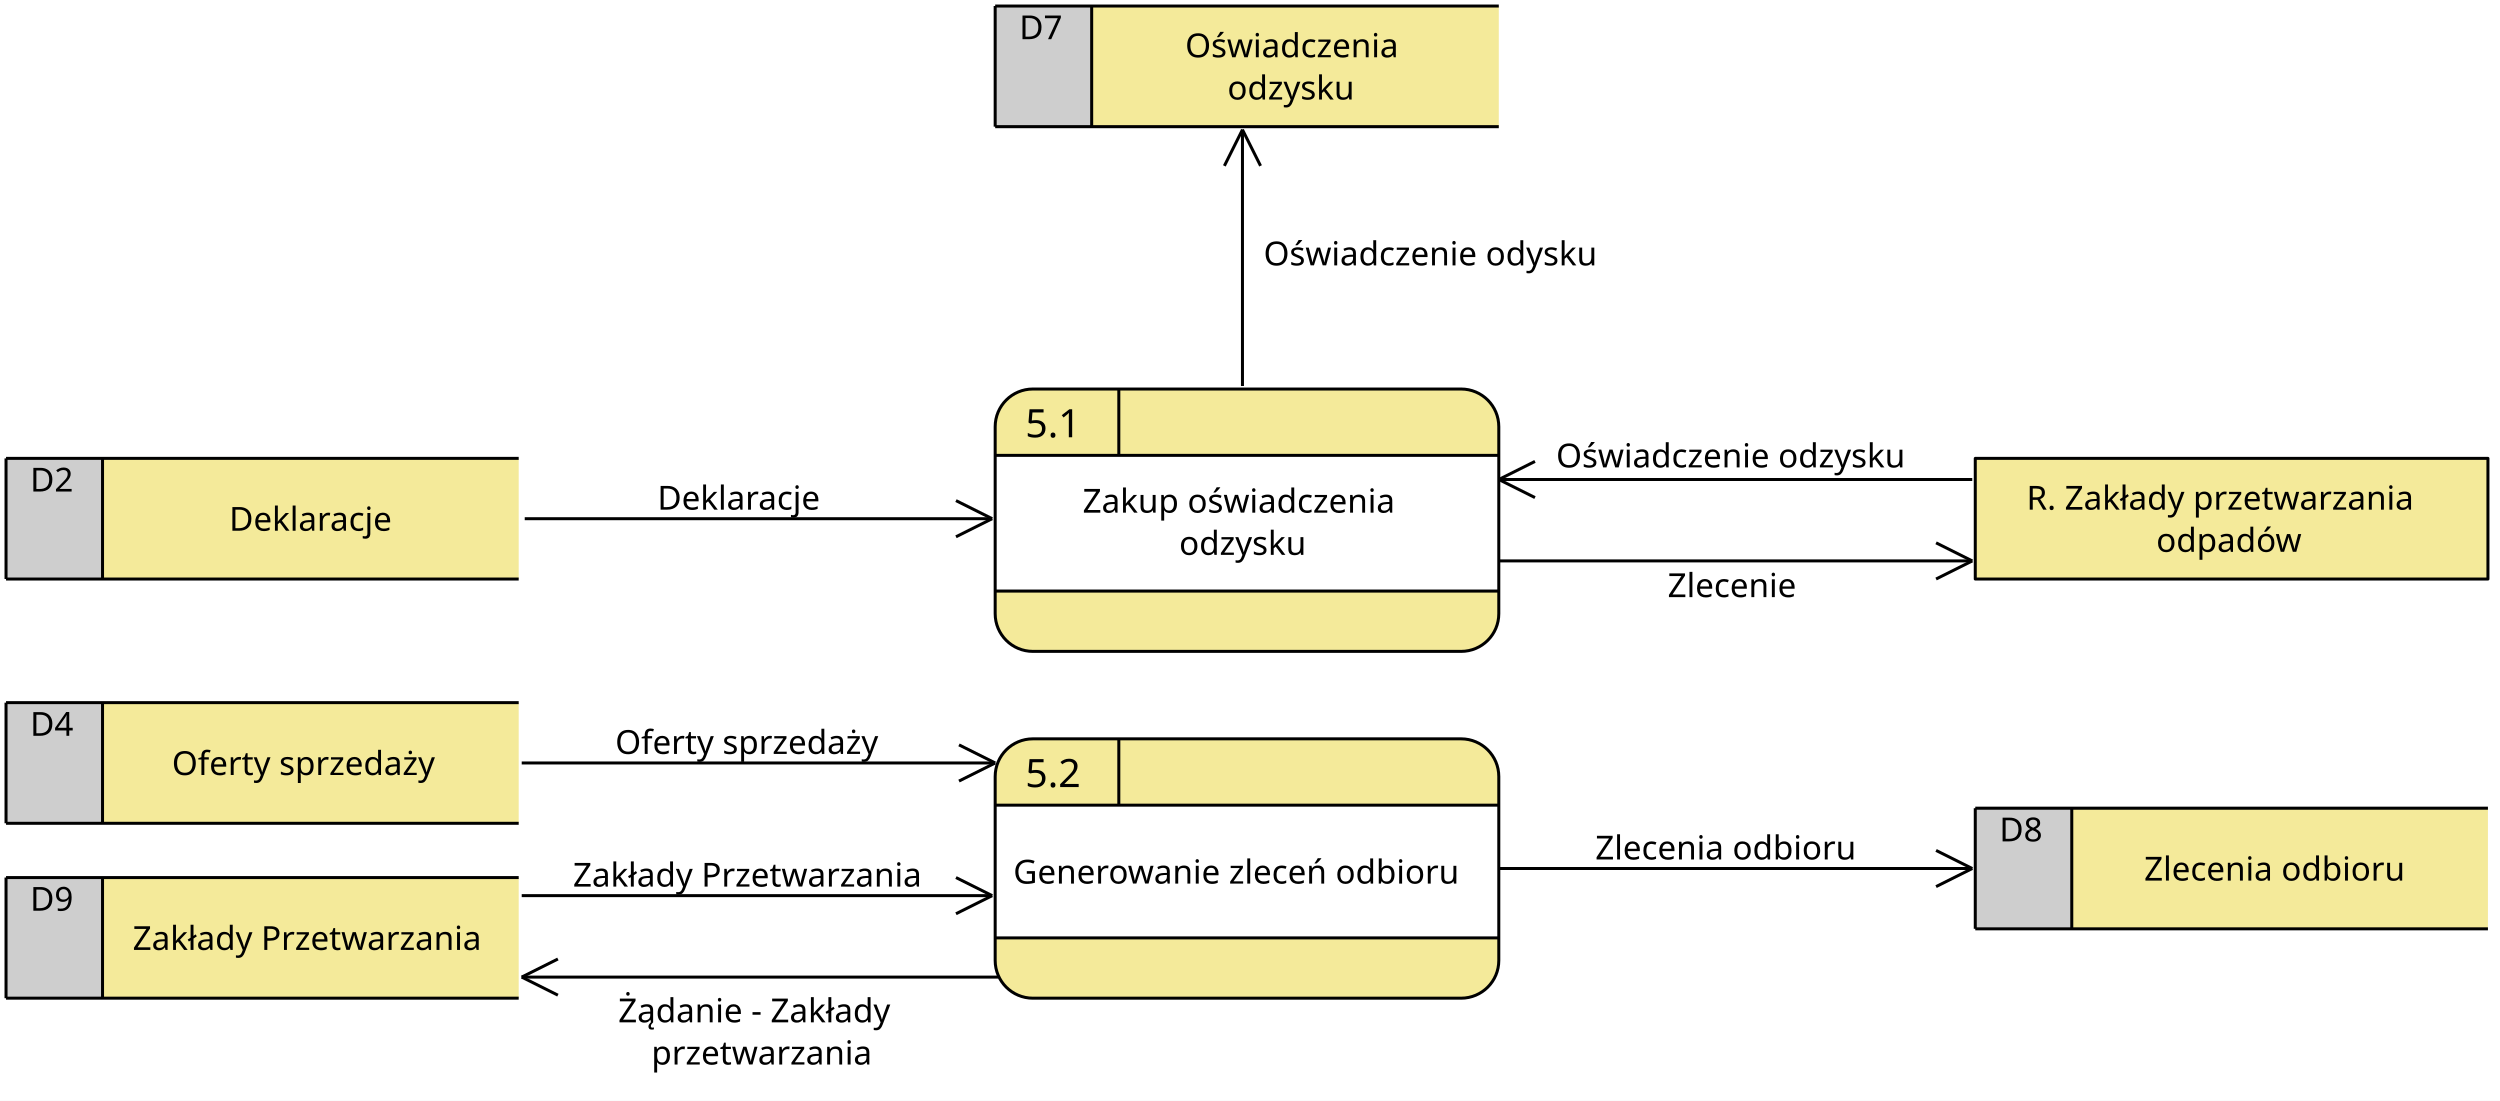
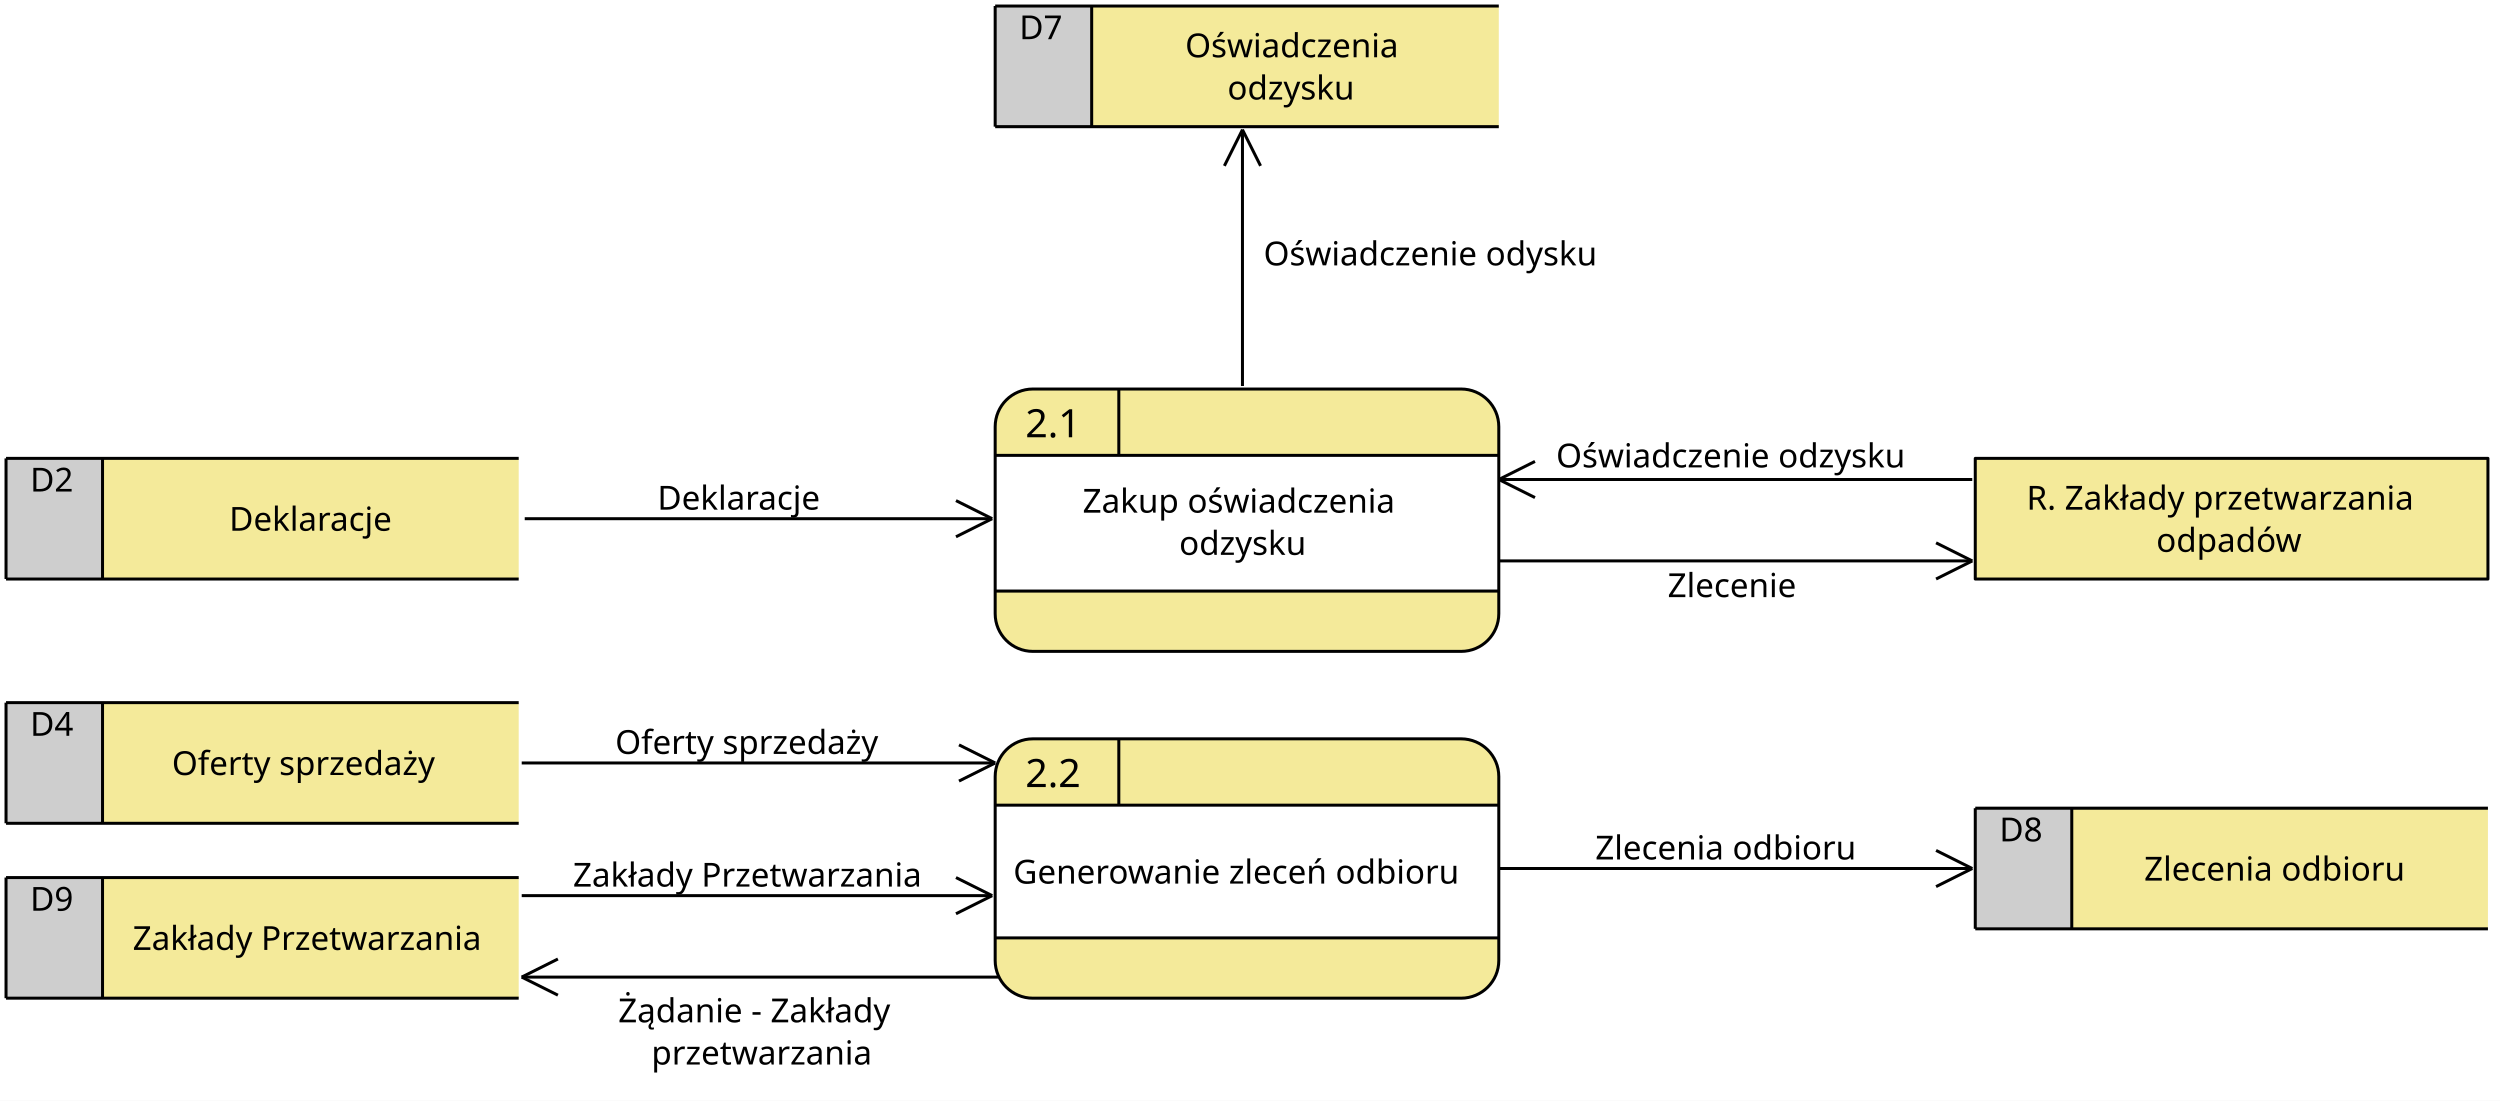
<svg xmlns="http://www.w3.org/2000/svg" fill-opacity="0" color-rendering="auto" color-interpolation="auto" text-rendering="auto" stroke="rgb(0,0,0)" stroke-linecap="square" width="829" stroke-miterlimit="10" shape-rendering="auto" stroke-opacity="0" fill="rgb(0,0,0)" stroke-dasharray="none" font-weight="normal" stroke-width="1" height="365" font-family="'Dialog'" font-style="normal" stroke-linejoin="miter" font-size="12" stroke-dashoffset="0" image-rendering="auto" id="svg2" version="1.1">
  <defs id="genericDefs">
    <defs id="defs1">
      <clipPath id="clipPath1" clipPathUnits="userSpaceOnUse">
        <path id="path9" d="M-7 -7 L178 -7 L178 98 L-7 98 L-7 -7 Z" />
      </clipPath>
      <clipPath id="clipPath2" clipPathUnits="userSpaceOnUse">
        <path id="path12" d="M0 0 L167 0 L167 45 L0 45 L0 0 Z" />
      </clipPath>
      <clipPath id="clipPath3" clipPathUnits="userSpaceOnUse">
        <path id="path15" d="M0 0 L126 0 L126 22 L0 22 L0 0 Z" />
      </clipPath>
      <clipPath id="clipPath4" clipPathUnits="userSpaceOnUse">
        <path id="path18" d="M0 0 L41 0 L41 22 L0 22 L0 0 Z" />
      </clipPath>
      <clipPath id="clipPath5" clipPathUnits="userSpaceOnUse">
        <path id="path21" d="M-7 -7 L181 -7 L181 51 L-7 51 L-7 -7 Z" />
      </clipPath>
      <clipPath id="clipPath6" clipPathUnits="userSpaceOnUse">
        <path id="path24" d="M0 0 L170 0 L170 40 L0 40 L0 0 Z" />
      </clipPath>
      <clipPath id="clipPath7" clipPathUnits="userSpaceOnUse">
        <path id="path27" d="M0 0 L138 0 L138 40 L0 40 L0 0 Z" />
      </clipPath>
      <clipPath id="clipPath8" clipPathUnits="userSpaceOnUse">
        <path id="path30" d="M0 0 L32 0 L32 40 L0 40 L0 0 Z" />
      </clipPath>
      <clipPath id="clipPath9" clipPathUnits="userSpaceOnUse">
        <path id="path33" d="M-7 -7 L178 -7 L178 51 L-7 51 L-7 -7 Z" />
      </clipPath>
      <clipPath id="clipPath10" clipPathUnits="userSpaceOnUse">
        <path id="path36" d="M0 0 L135 0 L135 40 L0 40 L0 0 Z" />
      </clipPath>
      <clipPath id="clipPath11" clipPathUnits="userSpaceOnUse">
        <path id="path39" d="M-7 -7 L178 -7 L178 97 L-7 97 L-7 -7 Z" />
      </clipPath>
      <clipPath id="clipPath12" clipPathUnits="userSpaceOnUse">
        <path id="path42" d="M0 0 L167 0 L167 44 L0 44 L0 0 Z" />
      </clipPath>
      <clipPath id="clipPath13" clipPathUnits="userSpaceOnUse">
        <path id="path45" d="M0 0 L261 0 L261 104 L0 104 L0 0 Z" />
      </clipPath>
      <clipPath id="clipPath14" clipPathUnits="userSpaceOnUse">
-         <path id="path48" d="M0 0 L104 0 L104 189 L0 189 L0 0 Z" />
+         <path id="path48" d="M0 0 L260 0 L260 104 L0 104 L0 0 Z" />
      </clipPath>
      <clipPath id="clipPath15" clipPathUnits="userSpaceOnUse">
-         <path id="path51" d="M0 0 L259 0 L259 104 L0 104 L0 0 Z" />
+         <path id="path51" d="M0 0 L262 0 L262 104 L0 104 L0 0 Z" />
      </clipPath>
      <clipPath id="clipPath16" clipPathUnits="userSpaceOnUse">
-         <path id="path54" d="M0 0 L260 0 L260 104 L0 104 L0 0 Z" />
+         <path id="path54" d="M0 0 L104 0 L104 189 L0 189 L0 0 Z" />
      </clipPath>
      <clipPath id="clipPath17" clipPathUnits="userSpaceOnUse">
-         <path id="path57" d="M0 0 L262 0 L262 104 L0 104 L0 0 Z" />
+         <path id="path57" d="M0 0 L259 0 L259 104 L0 104 L0 0 Z" />
      </clipPath>
      <clipPath id="clipPath18" clipPathUnits="userSpaceOnUse">
-         <path id="path60" d="M-110 -14 L220 -14 L220 28 L-110 28 L-110 -14 Z" />
+         <path id="path60" d="M-76 -14 L152 -14 L152 28 L-76 28 L-76 -14 Z" />
      </clipPath>
      <clipPath id="clipPath19" clipPathUnits="userSpaceOnUse">
-         <path id="path63" d="M-153 -38 L306 -38 L306 76 L-153 76 L-153 -38 Z" />
+         <path id="path63" d="M-130 -15 L260 -15 L260 30 L-130 30 L-130 -15 Z" />
      </clipPath>
      <clipPath id="clipPath20" clipPathUnits="userSpaceOnUse">
-         <path id="path66" d="M-140 -14 L280 -14 L280 28 L-140 28 L-140 -14 Z" />
+         <path id="path66" d="M-132 -15 L264 -15 L264 30 L-132 30 L-132 -15 Z" />
      </clipPath>
      <clipPath id="clipPath21" clipPathUnits="userSpaceOnUse">
-         <path id="path69" d="M-112 -14 L224 -14 L224 28 L-112 28 L-112 -14 Z" />
+         <path id="path69" d="M-64 -14 L128 -14 L128 28 L-64 28 L-64 -14 Z" />
      </clipPath>
      <clipPath id="clipPath22" clipPathUnits="userSpaceOnUse">
-         <path id="path72" d="M-76 -14 L152 -14 L152 28 L-76 28 L-76 -14 Z" />
+         <path id="path72" d="M-110 -14 L220 -14 L220 28 L-110 28 L-110 -14 Z" />
      </clipPath>
      <clipPath id="clipPath23" clipPathUnits="userSpaceOnUse">
-         <path id="path75" d="M-130 -15 L260 -15 L260 30 L-130 30 L-130 -15 Z" />
+         <path id="path75" d="M-153 -38 L306 -38 L306 76 L-153 76 L-153 -38 Z" />
      </clipPath>
      <clipPath id="clipPath24" clipPathUnits="userSpaceOnUse">
-         <path id="path78" d="M-132 -15 L264 -15 L264 30 L-132 30 L-132 -15 Z" />
+         <path id="path78" d="M-140 -14 L280 -14 L280 28 L-140 28 L-140 -14 Z" />
      </clipPath>
      <clipPath id="clipPath25" clipPathUnits="userSpaceOnUse">
-         <path id="path81" d="M-64 -14 L128 -14 L128 28 L-64 28 L-64 -14 Z" />
+         <path id="path81" d="M-112 -14 L224 -14 L224 28 L-112 28 L-112 -14 Z" />
      </clipPath>
    </defs>
  </defs>
  <g style="fill:#ffffff;fill-opacity:1;stroke:#ffffff;stroke-opacity:1;text-rendering:geometricPrecision" id="g83">
    <rect style="stroke:none" id="rect85" y="0" height="365" width="829" x="0" />
  </g>
  <g style="font-size:11px;font-family:sans-serif;fill:#f4ea9a;fill-opacity:1;stroke:#f4ea9a;stroke-opacity:1;text-rendering:geometricPrecision" id="g87" transform="translate(330,129)" font-size="11">
    <rect style="stroke:none" id="rect89" height="87" ry="12.5" rx="12.5" width="167" clip-path="url(#clipPath1)" y="0" x="0" />
    <rect style="fill:#ffffff;stroke:none" id="rect91" height="45" width="167" clip-path="url(#clipPath1)" y="22" x="0" />
  </g>
  <g style="font-size:11px;font-family:sans-serif;fill:#000000;fill-opacity:1;stroke:#000000;stroke-linecap:butt;stroke-linejoin:round;stroke-miterlimit:0;stroke-opacity:1;text-rendering:geometricPrecision" id="g93" stroke-miterlimit="0" transform="translate(330,129)" font-size="11">
    <rect style="fill:none" id="rect95" height="87" ry="12.5" rx="12.5" width="167" clip-path="url(#clipPath1)" y="0" x="0" />
    <line style="fill:none" id="line97" y1="0" x2="41" clip-path="url(#clipPath1)" x1="41" y2="22" />
    <line style="fill:none" id="line99" y1="22" x2="167" clip-path="url(#clipPath1)" x1="0" y2="22" />
    <line style="fill:none" id="line101" y1="67" x2="167" clip-path="url(#clipPath1)" x1="0" y2="67" />
  </g>
  <g style="font-size:11px;font-family:sans-serif;fill:#000000;fill-opacity:1;stroke:#000000;stroke-opacity:1;text-rendering:geometricPrecision" id="g103" transform="translate(330,151)" font-size="11">
    <text style="stroke:none" id="text105" clip-path="url(#clipPath2)" y="19" xml:space="preserve" x="29">Zakup oświadczenia</text>
    <text style="stroke:none" id="text107" clip-path="url(#clipPath2)" y="33" xml:space="preserve" x="61">odzysku</text>
  </g>
  <g style="font-size:13px;font-family:'Lucida Grande';fill:#000000;fill-opacity:1;stroke:#000000;stroke-opacity:1;text-rendering:geometricPrecision" id="g109" transform="translate(330,129)" font-size="13">
-     <text style="stroke:none" id="text111" clip-path="url(#clipPath4)" y="16" xml:space="preserve" x="10">5.1</text>
+     <text style="stroke:none" id="text111" clip-path="url(#clipPath4)" y="16" xml:space="preserve" x="10">2.1</text>
  </g>
  <g style="font-size:11px;font-family:sans-serif;fill:#f4ea9a;fill-opacity:1;stroke:#f4ea9a;stroke-opacity:1;text-rendering:geometricPrecision" id="g113" transform="translate(655,152)" font-size="11">
    <rect style="stroke:none" id="rect115" clip-path="url(#clipPath5)" y="0" height="40" width="170" x="0" />
  </g>
  <g style="font-size:11px;font-family:sans-serif;fill:#000000;fill-opacity:1;stroke:#000000;stroke-linecap:butt;stroke-linejoin:round;stroke-miterlimit:0;stroke-opacity:1;text-rendering:geometricPrecision" id="g117" stroke-miterlimit="0" transform="translate(655,152)" font-size="11">
    <rect style="fill:none" id="rect119" clip-path="url(#clipPath5)" y="0" height="40" width="170" x="0" />
  </g>
  <g style="font-size:11px;font-family:sans-serif;fill:#000000;fill-opacity:1;stroke:#000000;stroke-opacity:1;text-rendering:geometricPrecision" id="g121" transform="translate(655,152)" font-size="11">
    <text style="stroke:none" id="text123" clip-path="url(#clipPath6)" y="17" xml:space="preserve" x="17">R. Zakłady przetwarzania</text>
    <text style="stroke:none" id="text125" clip-path="url(#clipPath6)" y="31" xml:space="preserve" x="60">odpadów</text>
  </g>
  <g style="font-size:11px;font-family:sans-serif;fill:#f4ea9a;fill-opacity:1;stroke:#f4ea9a;stroke-opacity:1;text-rendering:geometricPrecision" id="g127" transform="translate(2,152)" font-size="11">
    <rect style="stroke:none" id="rect129" clip-path="url(#clipPath5)" y="0" height="40" width="138" x="32" />
    <rect style="fill:#cecece;stroke:none" id="rect131" height="40" width="32" clip-path="url(#clipPath5)" y="0" x="0" />
  </g>
  <g style="font-size:11px;font-family:sans-serif;fill:#000000;fill-opacity:1;stroke:#000000;stroke-linecap:butt;stroke-linejoin:round;stroke-miterlimit:0;stroke-opacity:1;text-rendering:geometricPrecision" id="g133" stroke-miterlimit="0" transform="translate(2,152)" font-size="11">
    <line style="fill:none" id="line135" y1="0" x2="170" clip-path="url(#clipPath5)" x1="0" y2="0" />
    <line style="fill:none" id="line137" y1="0" x2="0" clip-path="url(#clipPath5)" x1="0" y2="40" />
    <line style="fill:none" id="line139" y1="40" x2="170" clip-path="url(#clipPath5)" x1="0" y2="40" />
    <line style="fill:none" id="line141" y1="0" x2="32" clip-path="url(#clipPath5)" x1="32" y2="40" />
  </g>
  <g style="font-size:11px;font-family:sans-serif;fill:#000000;fill-opacity:1;stroke:#000000;stroke-opacity:1;text-rendering:geometricPrecision" id="g143" transform="translate(34,152)" font-size="11">
    <text style="stroke:none" id="text145" clip-path="url(#clipPath7)" y="24" xml:space="preserve" x="42">Deklaracje</text>
  </g>
  <g style="font-size:11px;font-family:sans-serif;fill:#000000;fill-opacity:1;stroke:#000000;stroke-opacity:1;text-rendering:geometricPrecision" id="g147" transform="translate(2,152)" font-size="11">
    <text style="stroke:none" id="text149" clip-path="url(#clipPath8)" y="11" xml:space="preserve" x="8">D2</text>
  </g>
  <g style="font-size:11px;font-family:sans-serif;fill:#f4ea9a;fill-opacity:1;stroke:#f4ea9a;stroke-opacity:1;text-rendering:geometricPrecision" id="g151" transform="translate(330,2)" font-size="11">
    <rect style="stroke:none" id="rect153" clip-path="url(#clipPath9)" y="0" height="40" width="135" x="32" />
    <rect style="fill:#cecece;stroke:none" id="rect155" height="40" width="32" clip-path="url(#clipPath9)" y="0" x="0" />
  </g>
  <g style="font-size:11px;font-family:sans-serif;fill:#000000;fill-opacity:1;stroke:#000000;stroke-linecap:butt;stroke-linejoin:round;stroke-miterlimit:0;stroke-opacity:1;text-rendering:geometricPrecision" id="g157" stroke-miterlimit="0" transform="translate(330,2)" font-size="11">
    <line style="fill:none" id="line159" y1="0" x2="167" clip-path="url(#clipPath9)" x1="0" y2="0" />
    <line style="fill:none" id="line161" y1="0" x2="0" clip-path="url(#clipPath9)" x1="0" y2="40" />
    <line style="fill:none" id="line163" y1="40" x2="167" clip-path="url(#clipPath9)" x1="0" y2="40" />
    <line style="fill:none" id="line165" y1="0" x2="32" clip-path="url(#clipPath9)" x1="32" y2="40" />
  </g>
  <g style="font-size:11px;font-family:sans-serif;fill:#000000;fill-opacity:1;stroke:#000000;stroke-opacity:1;text-rendering:geometricPrecision" id="g167" transform="translate(362,2)" font-size="11">
    <text style="stroke:none" id="text169" clip-path="url(#clipPath10)" y="17" xml:space="preserve" x="31">Oświadczenia</text>
    <text style="stroke:none" id="text171" clip-path="url(#clipPath10)" y="31" xml:space="preserve" x="45">odzysku</text>
  </g>
  <g style="font-size:11px;font-family:sans-serif;fill:#000000;fill-opacity:1;stroke:#000000;stroke-opacity:1;text-rendering:geometricPrecision" id="g173" transform="translate(330,2)" font-size="11">
    <text style="stroke:none" id="text175" clip-path="url(#clipPath8)" y="11" xml:space="preserve" x="8">D7</text>
  </g>
  <g style="font-size:11px;font-family:sans-serif;fill:#f4ea9a;fill-opacity:1;stroke:#f4ea9a;stroke-opacity:1;text-rendering:geometricPrecision" id="g177" transform="translate(2,233)" font-size="11">
    <rect style="stroke:none" id="rect179" clip-path="url(#clipPath5)" y="0" height="40" width="138" x="32" />
    <rect style="fill:#cecece;stroke:none" id="rect181" height="40" width="32" clip-path="url(#clipPath5)" y="0" x="0" />
  </g>
  <g style="font-size:11px;font-family:sans-serif;fill:#000000;fill-opacity:1;stroke:#000000;stroke-linecap:butt;stroke-linejoin:round;stroke-miterlimit:0;stroke-opacity:1;text-rendering:geometricPrecision" id="g183" stroke-miterlimit="0" transform="translate(2,233)" font-size="11">
    <line style="fill:none" id="line185" y1="0" x2="170" clip-path="url(#clipPath5)" x1="0" y2="0" />
    <line style="fill:none" id="line187" y1="0" x2="0" clip-path="url(#clipPath5)" x1="0" y2="40" />
    <line style="fill:none" id="line189" y1="40" x2="170" clip-path="url(#clipPath5)" x1="0" y2="40" />
    <line style="fill:none" id="line191" y1="0" x2="32" clip-path="url(#clipPath5)" x1="32" y2="40" />
  </g>
  <g style="font-size:11px;font-family:sans-serif;fill:#000000;fill-opacity:1;stroke:#000000;stroke-opacity:1;text-rendering:geometricPrecision" id="g193" transform="translate(34,233)" font-size="11">
    <text style="stroke:none" id="text195" clip-path="url(#clipPath7)" y="24" xml:space="preserve" x="23">Oferty sprzedaży</text>
  </g>
  <g style="font-size:11px;font-family:sans-serif;fill:#000000;fill-opacity:1;stroke:#000000;stroke-opacity:1;text-rendering:geometricPrecision" id="g197" transform="translate(2,233)" font-size="11">
    <text style="stroke:none" id="text199" clip-path="url(#clipPath8)" y="11" xml:space="preserve" x="8">D4</text>
  </g>
  <g style="font-size:11px;font-family:sans-serif;fill:#f4ea9a;fill-opacity:1;stroke:#f4ea9a;stroke-opacity:1;text-rendering:geometricPrecision" id="g201" transform="translate(655,268)" font-size="11">
    <rect style="stroke:none" id="rect203" clip-path="url(#clipPath5)" y="0" height="40" width="138" x="32" />
    <rect style="fill:#cecece;stroke:none" id="rect205" height="40" width="32" clip-path="url(#clipPath5)" y="0" x="0" />
  </g>
  <g style="font-size:11px;font-family:sans-serif;fill:#000000;fill-opacity:1;stroke:#000000;stroke-linecap:butt;stroke-linejoin:round;stroke-miterlimit:0;stroke-opacity:1;text-rendering:geometricPrecision" id="g207" stroke-miterlimit="0" transform="translate(655,268)" font-size="11">
    <line style="fill:none" id="line209" y1="0" x2="170" clip-path="url(#clipPath5)" x1="0" y2="0" />
    <line style="fill:none" id="line211" y1="0" x2="0" clip-path="url(#clipPath5)" x1="0" y2="40" />
    <line style="fill:none" id="line213" y1="40" x2="170" clip-path="url(#clipPath5)" x1="0" y2="40" />
    <line style="fill:none" id="line215" y1="0" x2="32" clip-path="url(#clipPath5)" x1="32" y2="40" />
  </g>
  <g style="font-size:11px;font-family:sans-serif;fill:#000000;fill-opacity:1;stroke:#000000;stroke-opacity:1;text-rendering:geometricPrecision" id="g217" transform="translate(687,268)" font-size="11">
    <text style="stroke:none" id="text219" clip-path="url(#clipPath7)" y="24" xml:space="preserve" x="24">Zlecenia odbioru</text>
  </g>
  <g style="font-size:11px;font-family:sans-serif;fill:#000000;fill-opacity:1;stroke:#000000;stroke-opacity:1;text-rendering:geometricPrecision" id="g221" transform="translate(655,268)" font-size="11">
    <text style="stroke:none" id="text223" clip-path="url(#clipPath8)" y="11" xml:space="preserve" x="8">D8</text>
  </g>
  <g style="font-size:11px;font-family:sans-serif;fill:#f4ea9a;fill-opacity:1;stroke:#f4ea9a;stroke-opacity:1;text-rendering:geometricPrecision" id="g225" transform="translate(330,245)" font-size="11">
    <rect style="stroke:none" id="rect227" height="86" ry="12.5" rx="12.5" width="167" clip-path="url(#clipPath11)" y="0" x="0" />
    <rect style="fill:#ffffff;stroke:none" id="rect229" height="44" width="167" clip-path="url(#clipPath11)" y="22" x="0" />
  </g>
  <g style="font-size:11px;font-family:sans-serif;fill:#000000;fill-opacity:1;stroke:#000000;stroke-linecap:butt;stroke-linejoin:round;stroke-miterlimit:0;stroke-opacity:1;text-rendering:geometricPrecision" id="g231" stroke-miterlimit="0" transform="translate(330,245)" font-size="11">
    <rect style="fill:none" id="rect233" height="86" ry="12.5" rx="12.5" width="167" clip-path="url(#clipPath11)" y="0" x="0" />
    <line style="fill:none" id="line235" y1="0" x2="41" clip-path="url(#clipPath11)" x1="41" y2="22" />
    <line style="fill:none" id="line237" y1="22" x2="167" clip-path="url(#clipPath11)" x1="0" y2="22" />
    <line style="fill:none" id="line239" y1="66" x2="167" clip-path="url(#clipPath11)" x1="0" y2="66" />
  </g>
  <g style="font-size:11px;font-family:sans-serif;fill:#000000;fill-opacity:1;stroke:#000000;stroke-opacity:1;text-rendering:geometricPrecision" id="g241" transform="translate(330,267)" font-size="11">
    <text style="stroke:none" id="text243" clip-path="url(#clipPath12)" y="26" xml:space="preserve" x="6">Generowanie zleceń odbioru</text>
  </g>
  <g style="font-size:13px;font-family:'Lucida Grande';fill:#000000;fill-opacity:1;stroke:#000000;stroke-opacity:1;text-rendering:geometricPrecision" id="g245" transform="translate(330,245)" font-size="13">
-     <text style="stroke:none" id="text247" clip-path="url(#clipPath4)" y="16" xml:space="preserve" x="10">5.2</text>
+     <text style="stroke:none" id="text247" clip-path="url(#clipPath4)" y="16" xml:space="preserve" x="10">2.2</text>
  </g>
  <g style="font-size:11px;font-family:sans-serif;fill:#f4ea9a;fill-opacity:1;stroke:#f4ea9a;stroke-opacity:1;text-rendering:geometricPrecision" id="g249" transform="translate(2,291)" font-size="11">
    <rect style="stroke:none" id="rect251" clip-path="url(#clipPath5)" y="0" height="40" width="138" x="32" />
    <rect style="fill:#cecece;stroke:none" id="rect253" height="40" width="32" clip-path="url(#clipPath5)" y="0" x="0" />
  </g>
  <g style="font-size:11px;font-family:sans-serif;fill:#000000;fill-opacity:1;stroke:#000000;stroke-linecap:butt;stroke-linejoin:round;stroke-miterlimit:0;stroke-opacity:1;text-rendering:geometricPrecision" id="g255" stroke-miterlimit="0" transform="translate(2,291)" font-size="11">
    <line style="fill:none" id="line257" y1="0" x2="170" clip-path="url(#clipPath5)" x1="0" y2="0" />
    <line style="fill:none" id="line259" y1="0" x2="0" clip-path="url(#clipPath5)" x1="0" y2="40" />
    <line style="fill:none" id="line261" y1="40" x2="170" clip-path="url(#clipPath5)" x1="0" y2="40" />
    <line style="fill:none" id="line263" y1="0" x2="32" clip-path="url(#clipPath5)" x1="32" y2="40" />
  </g>
  <g style="font-size:11px;font-family:sans-serif;fill:#000000;fill-opacity:1;stroke:#000000;stroke-opacity:1;text-rendering:geometricPrecision" id="g265" transform="translate(34,291)" font-size="11">
    <text style="stroke:none" id="text267" clip-path="url(#clipPath7)" y="24" xml:space="preserve" x="10">Zakłady Przetwarzania</text>
  </g>
  <g style="font-size:11px;font-family:sans-serif;fill:#000000;fill-opacity:1;stroke:#000000;stroke-opacity:1;text-rendering:geometricPrecision" id="g269" transform="translate(2,291)" font-size="11">
    <text style="stroke:none" id="text271" clip-path="url(#clipPath8)" y="11" xml:space="preserve" x="8">D9</text>
  </g>
-   <g style="font-size:11px;font-family:sans-serif;fill:#000000;fill-opacity:1;stroke:#000000;stroke-linecap:butt;stroke-linejoin:round;stroke-opacity:1;text-rendering:geometricPrecision" id="g273" transform="translate(447,136)" font-size="11">
+   <g style="font-size:11px;font-family:sans-serif;fill:#000000;fill-opacity:1;stroke:#000000;stroke-linecap:butt;stroke-linejoin:round;stroke-opacity:1;text-rendering:geometricPrecision" id="g273" transform="translate(123,203)" font-size="11">
    <line style="fill:none" id="line275" y1="50" x2="207" clip-path="url(#clipPath13)" x1="50" y2="50" />
    <line style="fill:none" id="line277" y1="50" x2="195" clip-path="url(#clipPath13)" x1="207" y2="44" />
    <line style="fill:none" id="line279" y1="50" x2="195" clip-path="url(#clipPath13)" x1="207" y2="56" />
  </g>
-   <g style="font-size:11px;font-family:sans-serif;fill:#000000;fill-opacity:1;stroke:#000000;stroke-linecap:butt;stroke-linejoin:round;stroke-opacity:1;text-rendering:geometricPrecision" id="g281" transform="translate(447,109)" font-size="11">
-     <line style="fill:none" id="line283" y1="50" x2="50" clip-path="url(#clipPath13)" x1="207" y2="50" />
-     <line style="fill:none" id="line285" y1="50" x2="62" clip-path="url(#clipPath13)" x1="50" y2="56" />
-     <line style="fill:none" id="line287" y1="50" x2="62" clip-path="url(#clipPath13)" x1="50" y2="44" />
-   </g>
-   <g style="font-size:11px;font-family:sans-serif;fill:#000000;fill-opacity:1;stroke:#000000;stroke-linecap:butt;stroke-linejoin:round;stroke-opacity:1;text-rendering:geometricPrecision" id="g289" transform="translate(362,-7)" font-size="11">
-     <line style="fill:none" id="line291" y1="135" x2="50" clip-path="url(#clipPath14)" x1="50" y2="50" />
-     <line style="fill:none" id="line293" y1="50" x2="44" clip-path="url(#clipPath14)" x1="50" y2="62" />
-     <line style="fill:none" id="line295" y1="50" x2="56" clip-path="url(#clipPath14)" x1="50" y2="62" />
-   </g>
-   <g style="font-size:11px;font-family:sans-serif;fill:#000000;fill-opacity:1;stroke:#000000;stroke-linecap:butt;stroke-linejoin:round;stroke-opacity:1;text-rendering:geometricPrecision" id="g297" transform="translate(124,122)" font-size="11">
-     <line style="fill:none" id="line299" y1="50" x2="205" clip-path="url(#clipPath15)" x1="50" y2="50" />
-     <line style="fill:none" id="line301" y1="50" x2="193" clip-path="url(#clipPath15)" x1="205" y2="44" />
-     <line style="fill:none" id="line303" y1="50" x2="193" clip-path="url(#clipPath15)" x1="205" y2="56" />
-   </g>
-   <g style="font-size:11px;font-family:sans-serif;fill:#000000;fill-opacity:1;stroke:#000000;stroke-linecap:butt;stroke-linejoin:round;stroke-opacity:1;text-rendering:geometricPrecision" id="g305" transform="translate(123,203)" font-size="11">
+   <g style="font-size:11px;font-family:sans-serif;fill:#000000;fill-opacity:1;stroke:#000000;stroke-linecap:butt;stroke-linejoin:round;stroke-opacity:1;text-rendering:geometricPrecision" id="g281" transform="translate(123,247)" font-size="11">
+     <line style="fill:none" id="line283" y1="50" x2="206" clip-path="url(#clipPath14)" x1="50" y2="50" />
+     <line style="fill:none" id="line285" y1="50" x2="194" clip-path="url(#clipPath14)" x1="206" y2="44" />
+     <line style="fill:none" id="line287" y1="50" x2="194" clip-path="url(#clipPath14)" x1="206" y2="56" />
+   </g>
+   <g style="font-size:11px;font-family:sans-serif;fill:#000000;fill-opacity:1;stroke:#000000;stroke-linecap:butt;stroke-linejoin:round;stroke-opacity:1;text-rendering:geometricPrecision" id="g289" transform="translate(123,274)" font-size="11">
+     <line style="fill:none" id="line291" y1="50" x2="50" clip-path="url(#clipPath15)" x1="208" y2="50" />
+     <line style="fill:none" id="line293" y1="50" x2="62" clip-path="url(#clipPath15)" x1="50" y2="56" />
+     <line style="fill:none" id="line295" y1="50" x2="62" clip-path="url(#clipPath15)" x1="50" y2="44" />
+   </g>
+   <g style="font-size:11px;font-family:sans-serif;fill:#000000;fill-opacity:1;stroke:#000000;stroke-linecap:butt;stroke-linejoin:round;stroke-opacity:1;text-rendering:geometricPrecision" id="g297" transform="translate(447,238)" font-size="11">
+     <line style="fill:none" id="line299" y1="50" x2="207" clip-path="url(#clipPath13)" x1="50" y2="50" />
+     <line style="fill:none" id="line301" y1="50" x2="195" clip-path="url(#clipPath13)" x1="207" y2="44" />
+     <line style="fill:none" id="line303" y1="50" x2="195" clip-path="url(#clipPath13)" x1="207" y2="56" />
+   </g>
+   <g style="font-size:11px;font-family:sans-serif;fill:#000000;fill-opacity:1;stroke:#000000;stroke-linecap:butt;stroke-linejoin:round;stroke-opacity:1;text-rendering:geometricPrecision" id="g305" transform="translate(447,136)" font-size="11">
    <line style="fill:none" id="line307" y1="50" x2="207" clip-path="url(#clipPath13)" x1="50" y2="50" />
    <line style="fill:none" id="line309" y1="50" x2="195" clip-path="url(#clipPath13)" x1="207" y2="44" />
    <line style="fill:none" id="line311" y1="50" x2="195" clip-path="url(#clipPath13)" x1="207" y2="56" />
  </g>
-   <g style="font-size:11px;font-family:sans-serif;fill:#000000;fill-opacity:1;stroke:#000000;stroke-linecap:butt;stroke-linejoin:round;stroke-opacity:1;text-rendering:geometricPrecision" id="g313" transform="translate(123,247)" font-size="11">
-     <line style="fill:none" id="line315" y1="50" x2="206" clip-path="url(#clipPath16)" x1="50" y2="50" />
-     <line style="fill:none" id="line317" y1="50" x2="194" clip-path="url(#clipPath16)" x1="206" y2="44" />
-     <line style="fill:none" id="line319" y1="50" x2="194" clip-path="url(#clipPath16)" x1="206" y2="56" />
-   </g>
-   <g style="font-size:11px;font-family:sans-serif;fill:#000000;fill-opacity:1;stroke:#000000;stroke-linecap:butt;stroke-linejoin:round;stroke-opacity:1;text-rendering:geometricPrecision" id="g321" transform="translate(123,274)" font-size="11">
-     <line style="fill:none" id="line323" y1="50" x2="50" clip-path="url(#clipPath17)" x1="208" y2="50" />
-     <line style="fill:none" id="line325" y1="50" x2="62" clip-path="url(#clipPath17)" x1="50" y2="56" />
-     <line style="fill:none" id="line327" y1="50" x2="62" clip-path="url(#clipPath17)" x1="50" y2="44" />
-   </g>
-   <g style="font-size:11px;font-family:sans-serif;fill:#000000;fill-opacity:1;stroke:#000000;stroke-linecap:butt;stroke-linejoin:round;stroke-opacity:1;text-rendering:geometricPrecision" id="g329" transform="translate(447,238)" font-size="11">
-     <line style="fill:none" id="line331" y1="50" x2="207" clip-path="url(#clipPath13)" x1="50" y2="50" />
-     <line style="fill:none" id="line333" y1="50" x2="195" clip-path="url(#clipPath13)" x1="207" y2="44" />
-     <line style="fill:none" id="line335" y1="50" x2="195" clip-path="url(#clipPath13)" x1="207" y2="56" />
-   </g>
-   <g style="font-size:11px;font-family:sans-serif;fill:#000000;fill-opacity:1;stroke:#000000;stroke-opacity:1;text-rendering:geometricPrecision" id="g337" transform="translate(520,274)" font-size="11">
-     <text style="stroke:none" id="text339" clip-path="url(#clipPath18)" y="11" xml:space="preserve" x="9">Zlecenia odbioru</text>
-   </g>
-   <g style="font-size:11px;font-family:sans-serif;fill:#000000;fill-opacity:1;stroke:#000000;stroke-opacity:1;text-rendering:geometricPrecision" id="g341" transform="translate(178,323)" font-size="11">
-     <text style="stroke:none" id="text343" clip-path="url(#clipPath19)" y="16" xml:space="preserve" x="27">Żądanie - Zakłady</text>
-     <text style="stroke:none" id="text345" clip-path="url(#clipPath19)" y="30" xml:space="preserve" x="38">przetwarzania</text>
-   </g>
-   <g style="font-size:11px;font-family:sans-serif;fill:#000000;fill-opacity:1;stroke:#000000;stroke-opacity:1;text-rendering:geometricPrecision" id="g347" transform="translate(180,283)" font-size="11">
-     <text style="stroke:none" id="text349" clip-path="url(#clipPath20)" y="11" xml:space="preserve" x="10">Zakłady Przetwarzania</text>
-   </g>
-   <g style="font-size:11px;font-family:sans-serif;fill:#000000;fill-opacity:1;stroke:#000000;stroke-opacity:1;text-rendering:geometricPrecision" id="g351" transform="translate(195,239)" font-size="11">
-     <text style="stroke:none" id="text353" clip-path="url(#clipPath21)" y="11" xml:space="preserve" x="9">Oferty sprzedaży</text>
-   </g>
-   <g style="font-size:11px;font-family:sans-serif;fill:#000000;fill-opacity:1;stroke:#000000;stroke-opacity:1;text-rendering:geometricPrecision" id="g355" transform="translate(208,158)" font-size="11">
-     <text style="stroke:none" id="text357" clip-path="url(#clipPath22)" y="11" xml:space="preserve" x="10">Deklaracje</text>
-   </g>
-   <g style="font-size:11px;font-family:sans-serif;fill:#000000;fill-opacity:1;stroke:#000000;stroke-opacity:1;text-rendering:geometricPrecision" id="g359" transform="translate(412,77)" font-size="11">
-     <text style="stroke:none" id="text361" clip-path="url(#clipPath23)" y="11" xml:space="preserve" x="7">Oświadczenie odysku</text>
-   </g>
-   <g style="font-size:11px;font-family:sans-serif;fill:#000000;fill-opacity:1;stroke:#000000;stroke-opacity:1;text-rendering:geometricPrecision" id="g363" transform="translate(512,144)" font-size="11">
-     <text style="stroke:none" id="text365" clip-path="url(#clipPath24)" y="11" xml:space="preserve" x="4">Oświadczenie odzysku</text>
-   </g>
-   <g style="font-size:11px;font-family:sans-serif;fill:#000000;fill-opacity:1;stroke:#000000;stroke-opacity:1;text-rendering:geometricPrecision" id="g367" transform="translate(543,187)" font-size="11">
-     <text style="stroke:none" id="text369" clip-path="url(#clipPath25)" y="11" xml:space="preserve" x="10">Zlecenie</text>
+   <g style="font-size:11px;font-family:sans-serif;fill:#000000;fill-opacity:1;stroke:#000000;stroke-linecap:butt;stroke-linejoin:round;stroke-opacity:1;text-rendering:geometricPrecision" id="g313" transform="translate(447,109)" font-size="11">
+     <line style="fill:none" id="line315" y1="50" x2="50" clip-path="url(#clipPath13)" x1="207" y2="50" />
+     <line style="fill:none" id="line317" y1="50" x2="62" clip-path="url(#clipPath13)" x1="50" y2="56" />
+     <line style="fill:none" id="line319" y1="50" x2="62" clip-path="url(#clipPath13)" x1="50" y2="44" />
+   </g>
+   <g style="font-size:11px;font-family:sans-serif;fill:#000000;fill-opacity:1;stroke:#000000;stroke-linecap:butt;stroke-linejoin:round;stroke-opacity:1;text-rendering:geometricPrecision" id="g321" transform="translate(362,-7)" font-size="11">
+     <line style="fill:none" id="line323" y1="135" x2="50" clip-path="url(#clipPath16)" x1="50" y2="50" />
+     <line style="fill:none" id="line325" y1="50" x2="44" clip-path="url(#clipPath16)" x1="50" y2="62" />
+     <line style="fill:none" id="line327" y1="50" x2="56" clip-path="url(#clipPath16)" x1="50" y2="62" />
+   </g>
+   <g style="font-size:11px;font-family:sans-serif;fill:#000000;fill-opacity:1;stroke:#000000;stroke-linecap:butt;stroke-linejoin:round;stroke-opacity:1;text-rendering:geometricPrecision" id="g329" transform="translate(124,122)" font-size="11">
+     <line style="fill:none" id="line331" y1="50" x2="205" clip-path="url(#clipPath17)" x1="50" y2="50" />
+     <line style="fill:none" id="line333" y1="50" x2="193" clip-path="url(#clipPath17)" x1="205" y2="44" />
+     <line style="fill:none" id="line335" y1="50" x2="193" clip-path="url(#clipPath17)" x1="205" y2="56" />
+   </g>
+   <g style="font-size:11px;font-family:sans-serif;fill:#000000;fill-opacity:1;stroke:#000000;stroke-opacity:1;text-rendering:geometricPrecision" id="g337" transform="translate(208,158)" font-size="11">
+     <text style="stroke:none" id="text339" clip-path="url(#clipPath18)" y="11" xml:space="preserve" x="10">Deklaracje</text>
+   </g>
+   <g style="font-size:11px;font-family:sans-serif;fill:#000000;fill-opacity:1;stroke:#000000;stroke-opacity:1;text-rendering:geometricPrecision" id="g341" transform="translate(412,77)" font-size="11">
+     <text style="stroke:none" id="text343" clip-path="url(#clipPath19)" y="11" xml:space="preserve" x="7">Oświadczenie odysku</text>
+   </g>
+   <g style="font-size:11px;font-family:sans-serif;fill:#000000;fill-opacity:1;stroke:#000000;stroke-opacity:1;text-rendering:geometricPrecision" id="g345" transform="translate(512,144)" font-size="11">
+     <text style="stroke:none" id="text347" clip-path="url(#clipPath20)" y="11" xml:space="preserve" x="4">Oświadczenie odzysku</text>
+   </g>
+   <g style="font-size:11px;font-family:sans-serif;fill:#000000;fill-opacity:1;stroke:#000000;stroke-opacity:1;text-rendering:geometricPrecision" id="g349" transform="translate(543,187)" font-size="11">
+     <text style="stroke:none" id="text351" clip-path="url(#clipPath21)" y="11" xml:space="preserve" x="10">Zlecenie</text>
+   </g>
+   <g style="font-size:11px;font-family:sans-serif;fill:#000000;fill-opacity:1;stroke:#000000;stroke-opacity:1;text-rendering:geometricPrecision" id="g353" transform="translate(520,274)" font-size="11">
+     <text style="stroke:none" id="text355" clip-path="url(#clipPath22)" y="11" xml:space="preserve" x="9">Zlecenia odbioru</text>
+   </g>
+   <g style="font-size:11px;font-family:sans-serif;fill:#000000;fill-opacity:1;stroke:#000000;stroke-opacity:1;text-rendering:geometricPrecision" id="g357" transform="translate(178,323)" font-size="11">
+     <text style="stroke:none" id="text359" clip-path="url(#clipPath23)" y="16" xml:space="preserve" x="27">Żądanie - Zakłady</text>
+     <text style="stroke:none" id="text361" clip-path="url(#clipPath23)" y="30" xml:space="preserve" x="38">przetwarzania</text>
+   </g>
+   <g style="font-size:11px;font-family:sans-serif;fill:#000000;fill-opacity:1;stroke:#000000;stroke-opacity:1;text-rendering:geometricPrecision" id="g363" transform="translate(180,283)" font-size="11">
+     <text style="stroke:none" id="text365" clip-path="url(#clipPath24)" y="11" xml:space="preserve" x="10">Zakłady Przetwarzania</text>
+   </g>
+   <g style="font-size:11px;font-family:sans-serif;fill:#000000;fill-opacity:1;stroke:#000000;stroke-opacity:1;text-rendering:geometricPrecision" id="g367" transform="translate(195,239)" font-size="11">
+     <text style="stroke:none" id="text369" clip-path="url(#clipPath25)" y="11" xml:space="preserve" x="9">Oferty sprzedaży</text>
  </g>
</svg>
